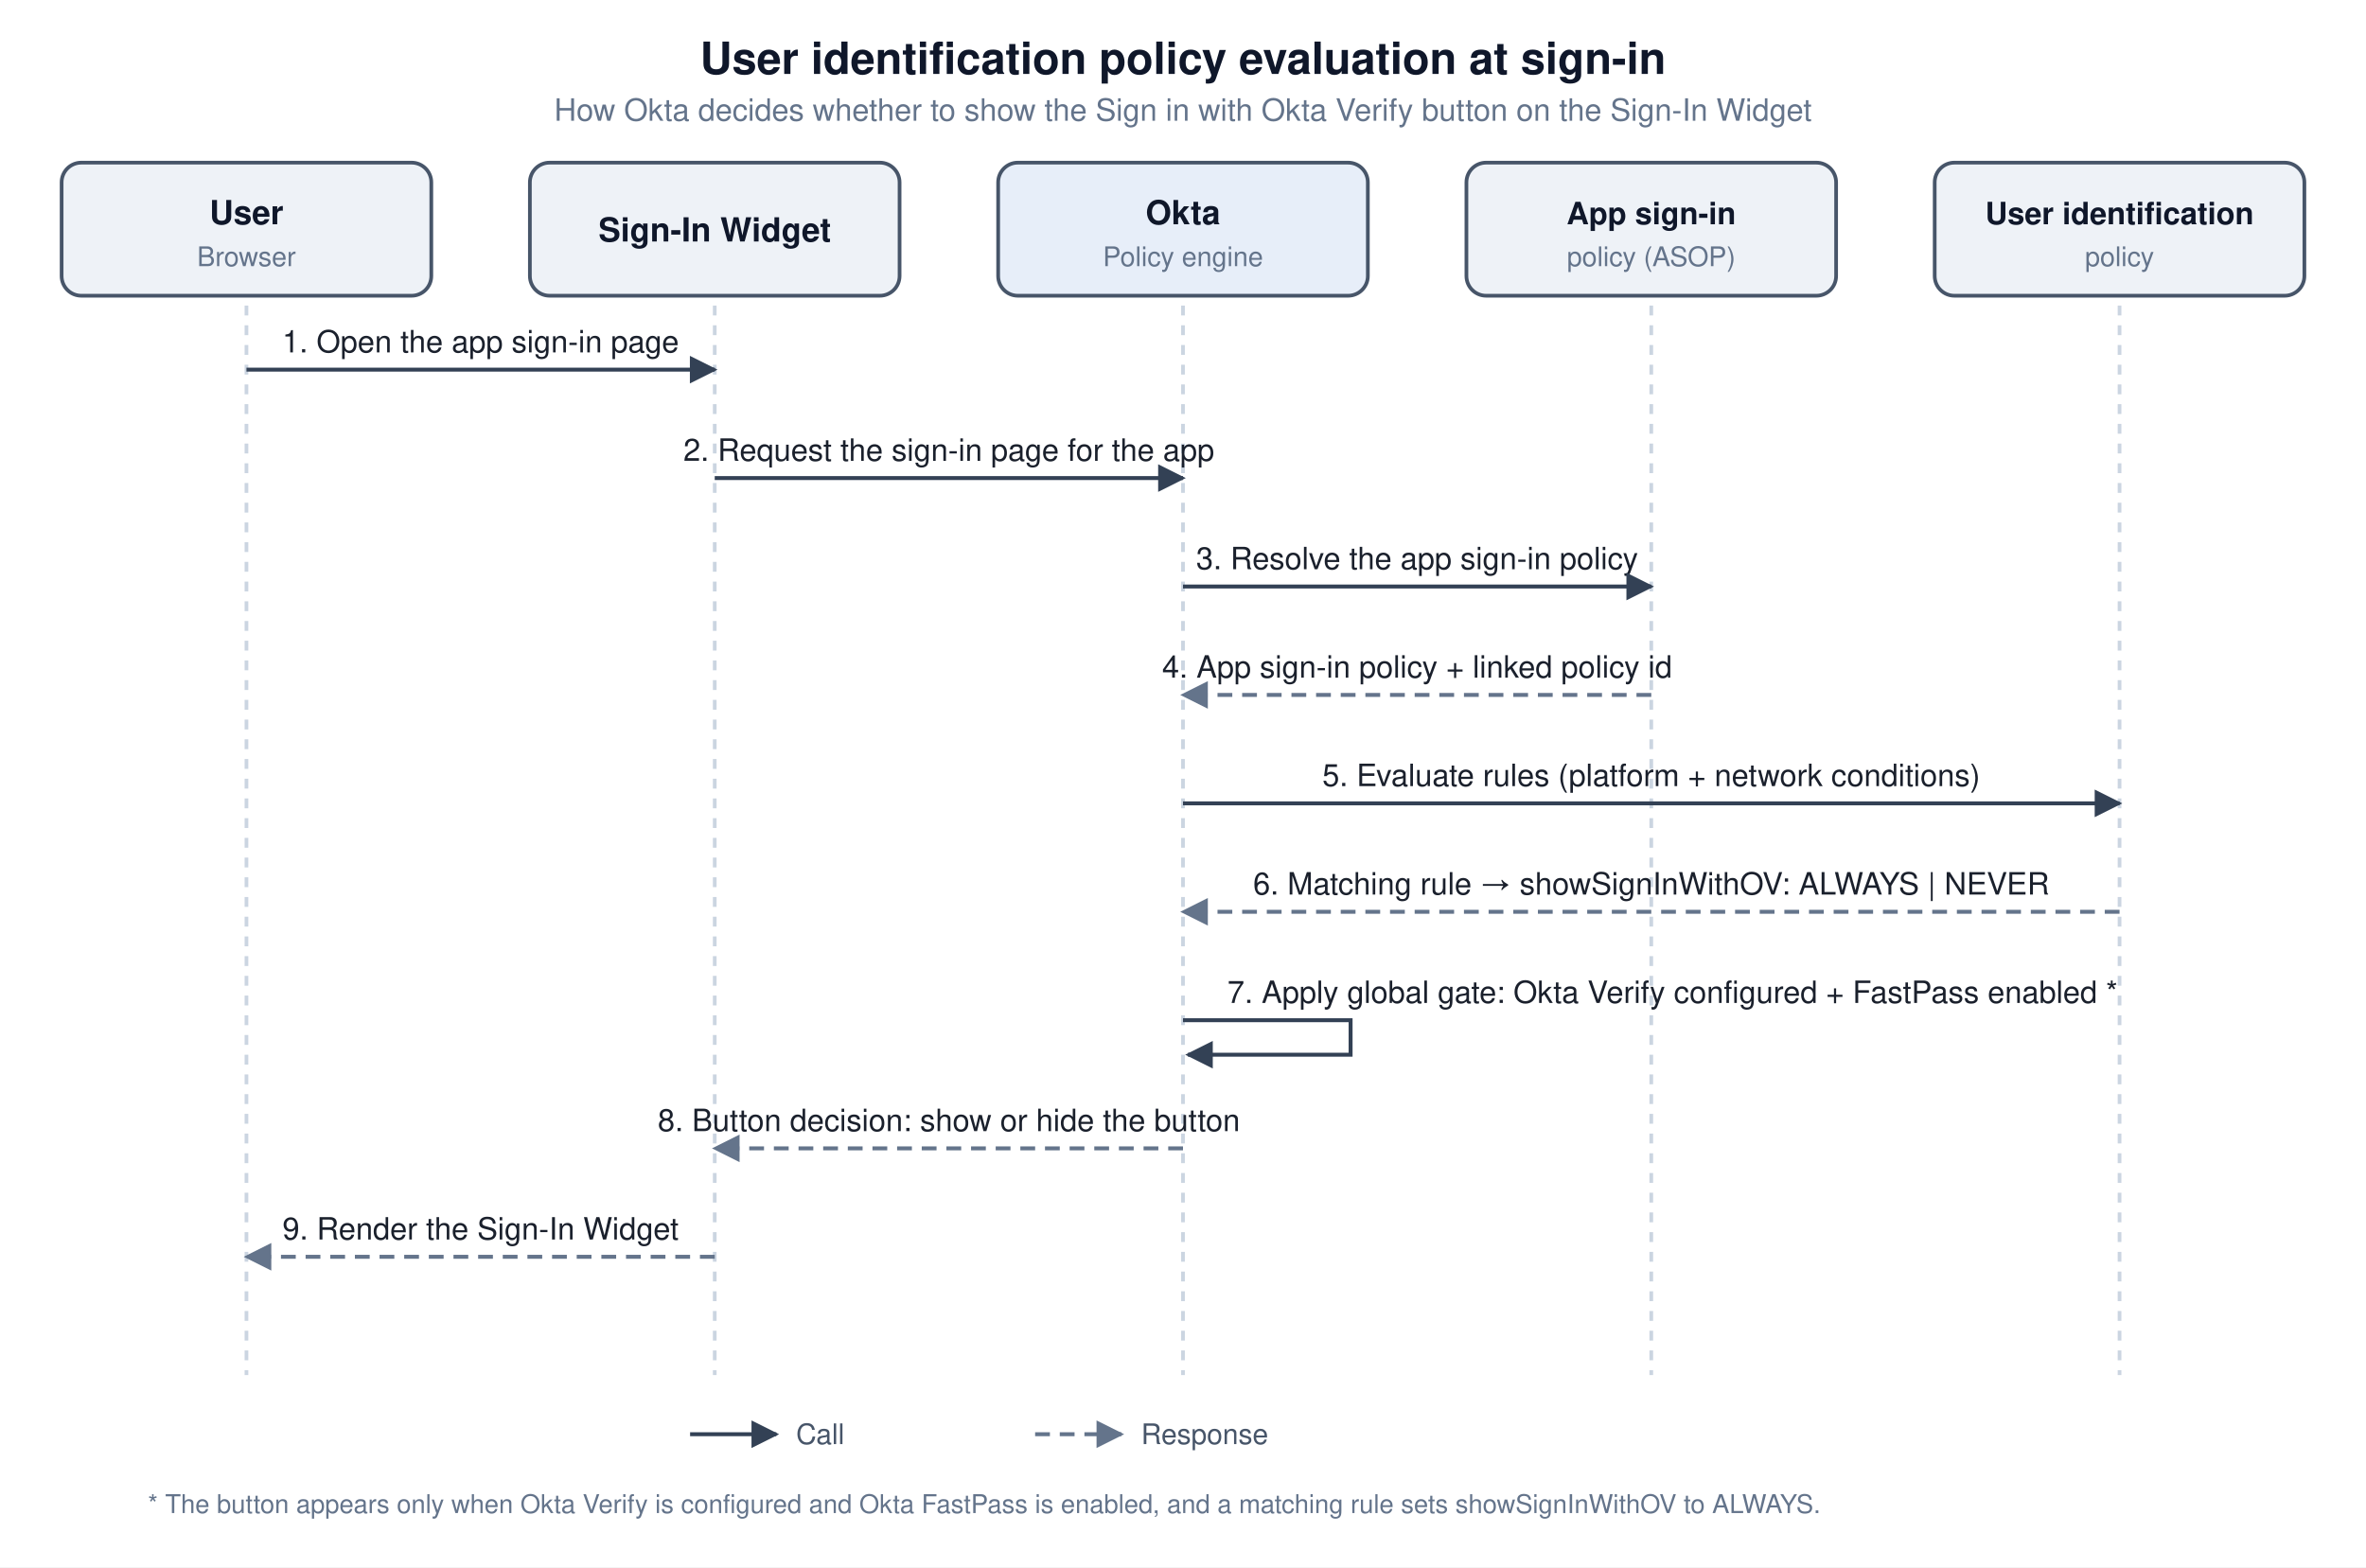
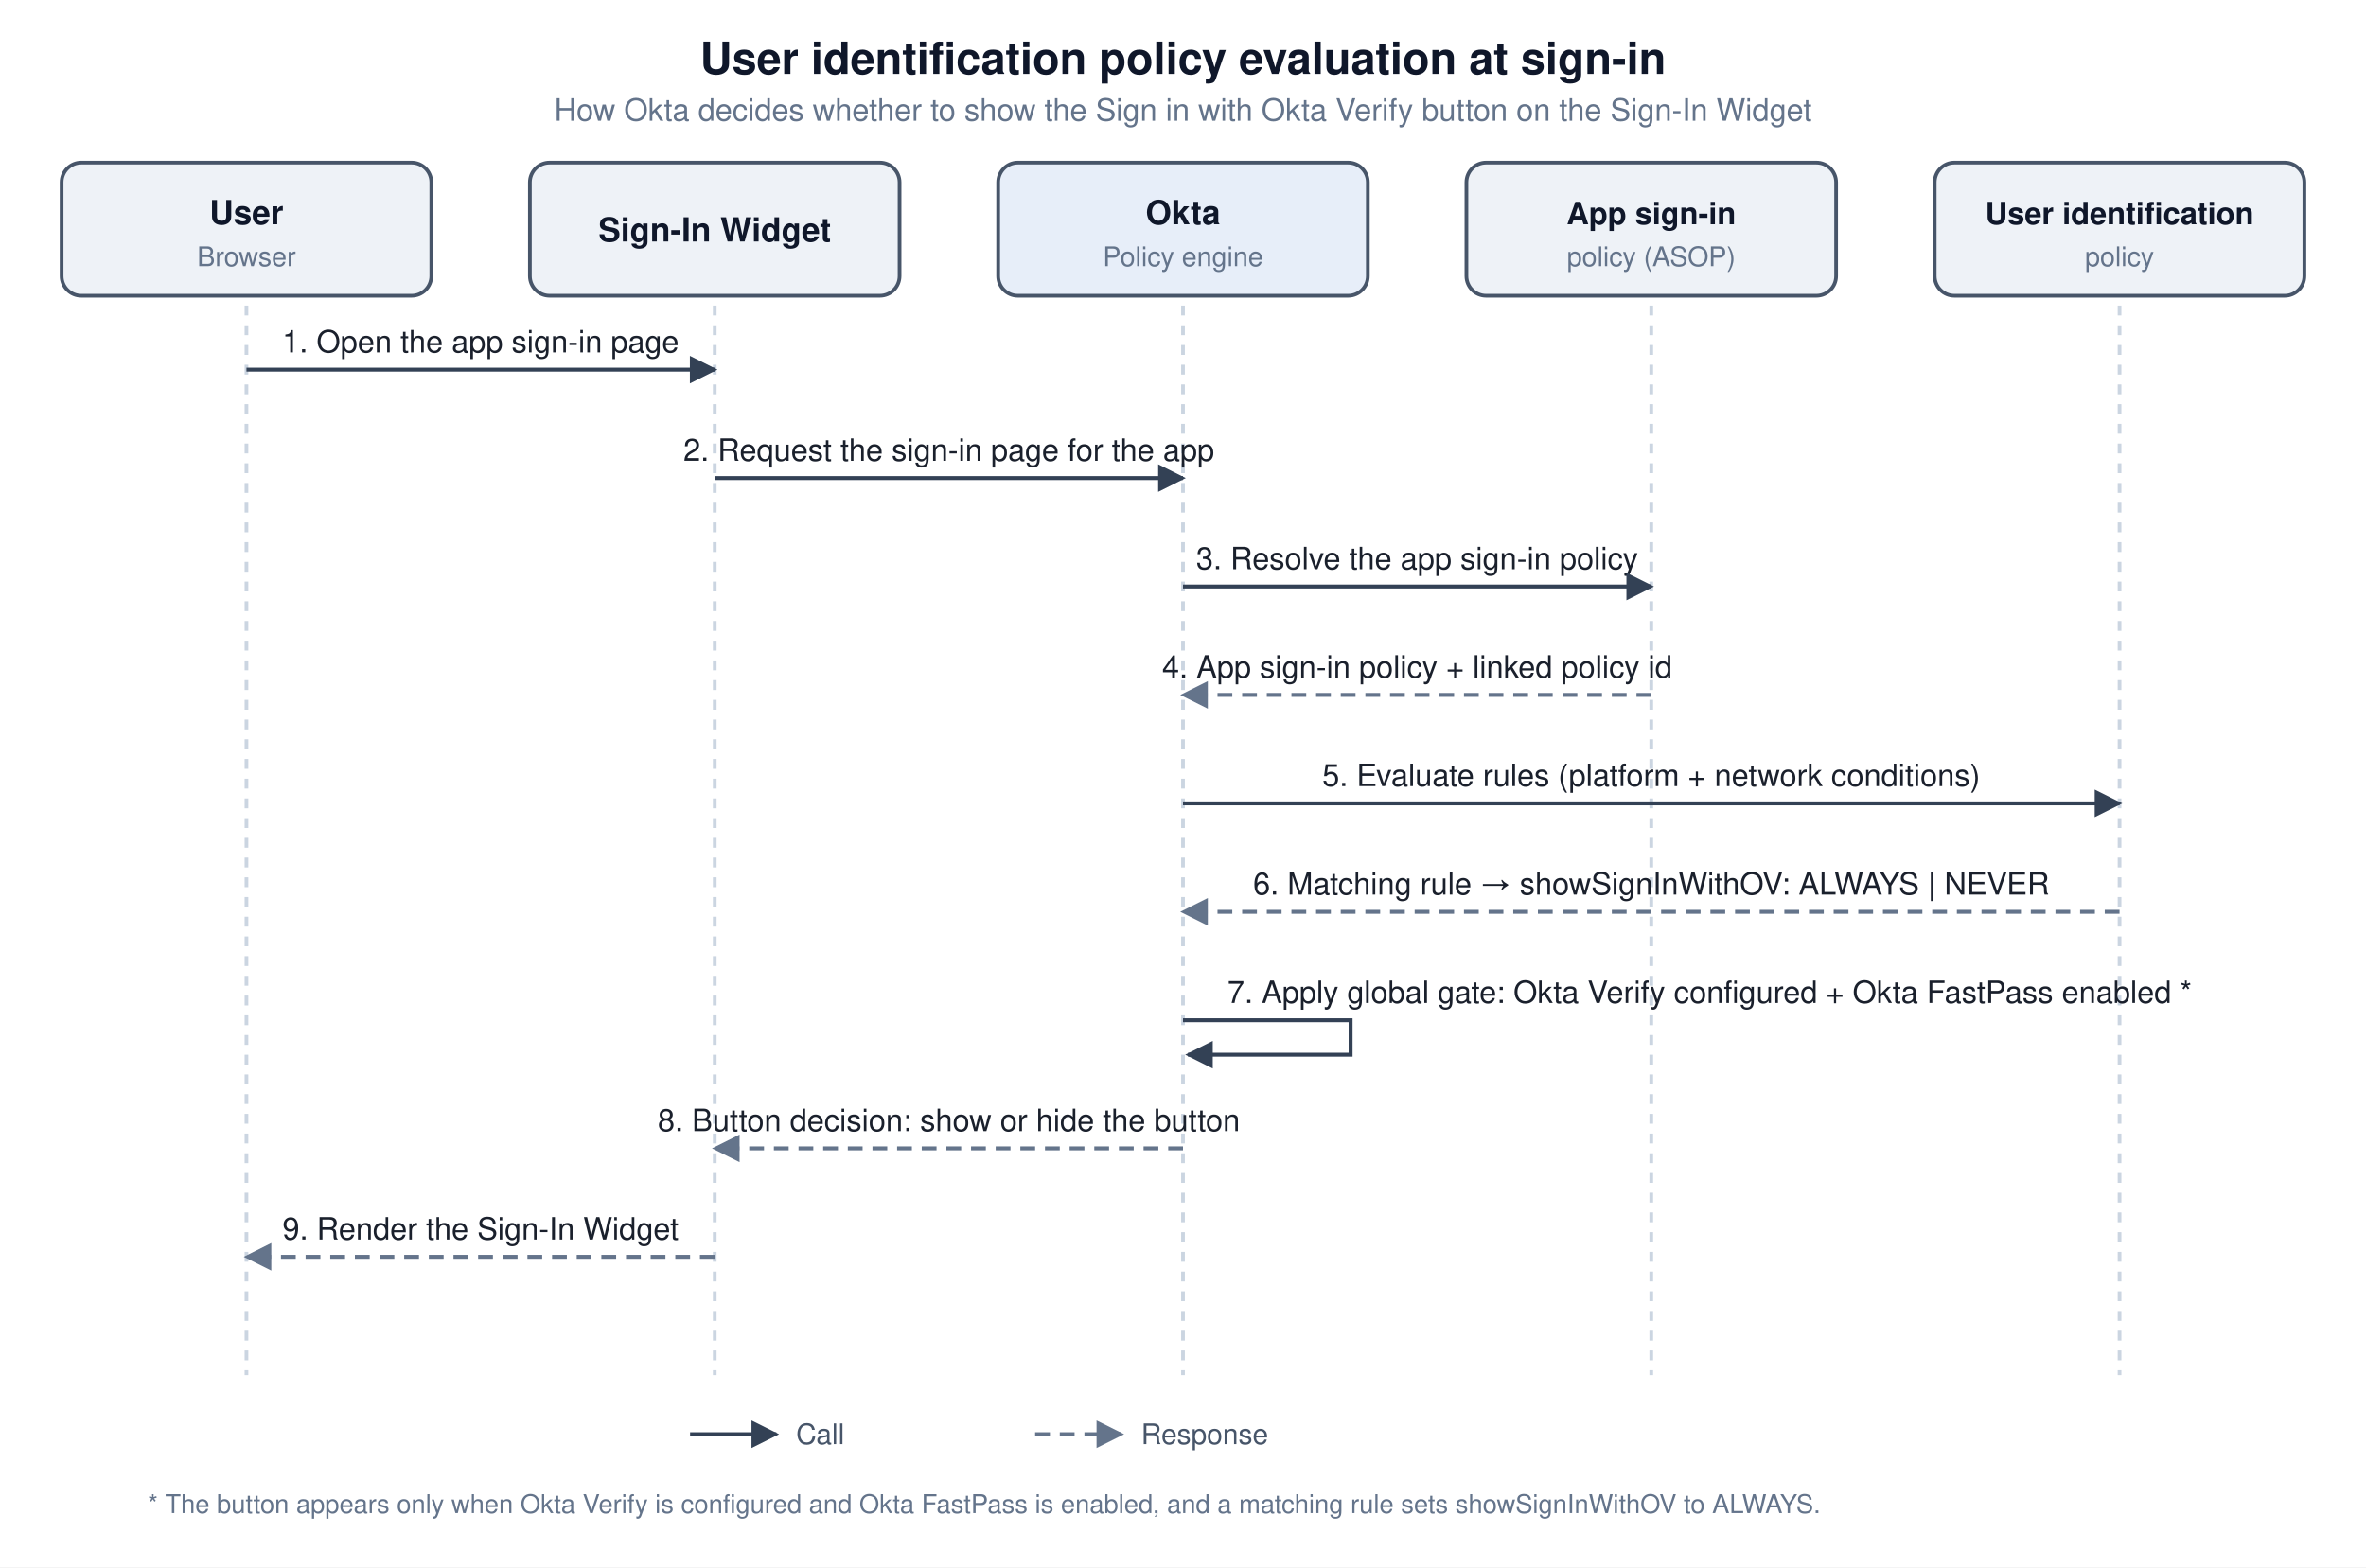
<svg xmlns="http://www.w3.org/2000/svg" viewBox="0 0 960 636" font-family="Helvetica, Arial, sans-serif">
  <defs>
    <marker id="arrow" viewBox="0 0 10 10" refX="9" refY="5" markerWidth="7" markerHeight="7" orient="auto-start-reverse">
      <path d="M0,0 L10,5 L0,10 z" fill="#334155" />
    </marker>
    <marker id="arrowReturn" viewBox="0 0 10 10" refX="9" refY="5" markerWidth="7" markerHeight="7" orient="auto-start-reverse">
      <path d="M0,0 L10,5 L0,10 z" fill="#64748B" />
    </marker>
  </defs>
  <rect x="0" y="0" width="960" height="636" fill="#FFFFFF" />
  <text x="480" y="30" text-anchor="middle" font-size="18" font-weight="bold" fill="#0F172A">User identification policy evaluation at sign-in</text>
  <text x="480" y="49" text-anchor="middle" font-size="12.5" fill="#64748B">How Okta decides whether to show the Sign in with Okta Verify button on the Sign-In Widget</text>
  <g stroke="#CBD5E1" stroke-width="1.5" stroke-dasharray="4 4">
    <line x1="100" y1="124" x2="100" y2="558" />
    <line x1="290" y1="124" x2="290" y2="558" />
    <line x1="480" y1="124" x2="480" y2="558" />
    <line x1="670" y1="124" x2="670" y2="558" />
    <line x1="860" y1="124" x2="860" y2="558" />
  </g>
  <g>
    <rect x="25" y="66" width="150" height="54" rx="8" fill="#EEF2F7" stroke="#475569" stroke-width="1.5" />
    <text x="100" y="91" text-anchor="middle" font-size="13.5" font-weight="bold" fill="#0F172A">User</text>
    <text x="100" y="108" text-anchor="middle" font-size="11" fill="#64748B">Browser</text>
    <rect x="215" y="66" width="150" height="54" rx="8" fill="#EEF2F7" stroke="#475569" stroke-width="1.5" />
    <text x="290" y="98" text-anchor="middle" font-size="13.5" font-weight="bold" fill="#0F172A">Sign-In Widget</text>
    <rect x="405" y="66" width="150" height="54" rx="8" fill="#E7EEF9" stroke="#475569" stroke-width="1.5" />
    <text x="480" y="91" text-anchor="middle" font-size="13.5" font-weight="bold" fill="#0F172A">Okta</text>
    <text x="480" y="108" text-anchor="middle" font-size="11" fill="#64748B">Policy engine</text>
    <rect x="595" y="66" width="150" height="54" rx="8" fill="#EEF2F7" stroke="#475569" stroke-width="1.5" />
    <text x="670" y="91" text-anchor="middle" font-size="12.5" font-weight="bold" fill="#0F172A">App sign-in</text>
    <text x="670" y="108" text-anchor="middle" font-size="11" fill="#64748B">policy (ASOP)</text>
    <rect x="785" y="66" width="150" height="54" rx="8" fill="#EEF2F7" stroke="#475569" stroke-width="1.5" />
    <text x="860" y="91" text-anchor="middle" font-size="12.5" font-weight="bold" fill="#0F172A">User identification</text>
    <text x="860" y="108" text-anchor="middle" font-size="11" fill="#64748B">policy</text>
  </g>
  <g font-size="12.5" fill="#1A202C" text-anchor="middle">
    <text x="195" y="143">1. Open the app sign-in page</text>
    <line x1="100" y1="150" x2="290" y2="150" stroke="#334155" stroke-width="1.6" marker-end="url(#arrow)" />
    <text x="385" y="187">2. Request the sign-in page for the app</text>
    <line x1="290" y1="194" x2="480" y2="194" stroke="#334155" stroke-width="1.6" marker-end="url(#arrow)" />
    <text x="575" y="231">3. Resolve the app sign-in policy</text>
    <line x1="480" y1="238" x2="670" y2="238" stroke="#334155" stroke-width="1.6" marker-end="url(#arrow)" />
    <text x="575" y="275">4. App sign-in policy + linked policy id</text>
    <line x1="670" y1="282" x2="480" y2="282" stroke="#64748B" stroke-width="1.6" stroke-dasharray="6 4" marker-end="url(#arrowReturn)" />
    <text x="670" y="319">5. Evaluate rules (platform + network conditions)</text>
    <line x1="480" y1="326" x2="860" y2="326" stroke="#334155" stroke-width="1.6" marker-end="url(#arrow)" />
    <text x="670" y="363">6. Matching rule → showSignInWithOV: ALWAYS | NEVER</text>
    <line x1="860" y1="370" x2="480" y2="370" stroke="#64748B" stroke-width="1.6" stroke-dasharray="6 4" marker-end="url(#arrowReturn)" />
-     <text x="498" y="407" text-anchor="start">7. Apply global gate: Okta Verify configured + FastPass enabled *</text>
+     <text x="498" y="407" text-anchor="start">7. Apply global gate: Okta Verify configured + Okta FastPass enabled *</text>
    <path d="M480,414 H548 V428 H482" fill="none" stroke="#334155" stroke-width="1.6" marker-end="url(#arrow)" />
    <text x="385" y="459">8. Button decision: show or hide the button</text>
    <line x1="480" y1="466" x2="290" y2="466" stroke="#64748B" stroke-width="1.6" stroke-dasharray="6 4" marker-end="url(#arrowReturn)" />
    <text x="195" y="503">9. Render the Sign-In Widget</text>
    <line x1="290" y1="510" x2="100" y2="510" stroke="#64748B" stroke-width="1.6" stroke-dasharray="6 4" marker-end="url(#arrowReturn)" />
  </g>
  <g font-size="11.5" fill="#475569">
    <line x1="280" y1="582" x2="315" y2="582" stroke="#334155" stroke-width="1.6" marker-end="url(#arrow)" />
    <text x="323" y="586" text-anchor="start">Call</text>
    <line x1="420" y1="582" x2="455" y2="582" stroke="#64748B" stroke-width="1.6" stroke-dasharray="6 4" marker-end="url(#arrowReturn)" />
    <text x="463" y="586" text-anchor="start">Response</text>
  </g>
  <g font-size="10.5">
    <text x="60" y="614" text-anchor="start" fill="#64748B">* The button appears only when Okta Verify is configured and Okta FastPass is enabled, and a matching rule sets showSignInWithOV to ALWAYS.</text>
  </g>
</svg>
